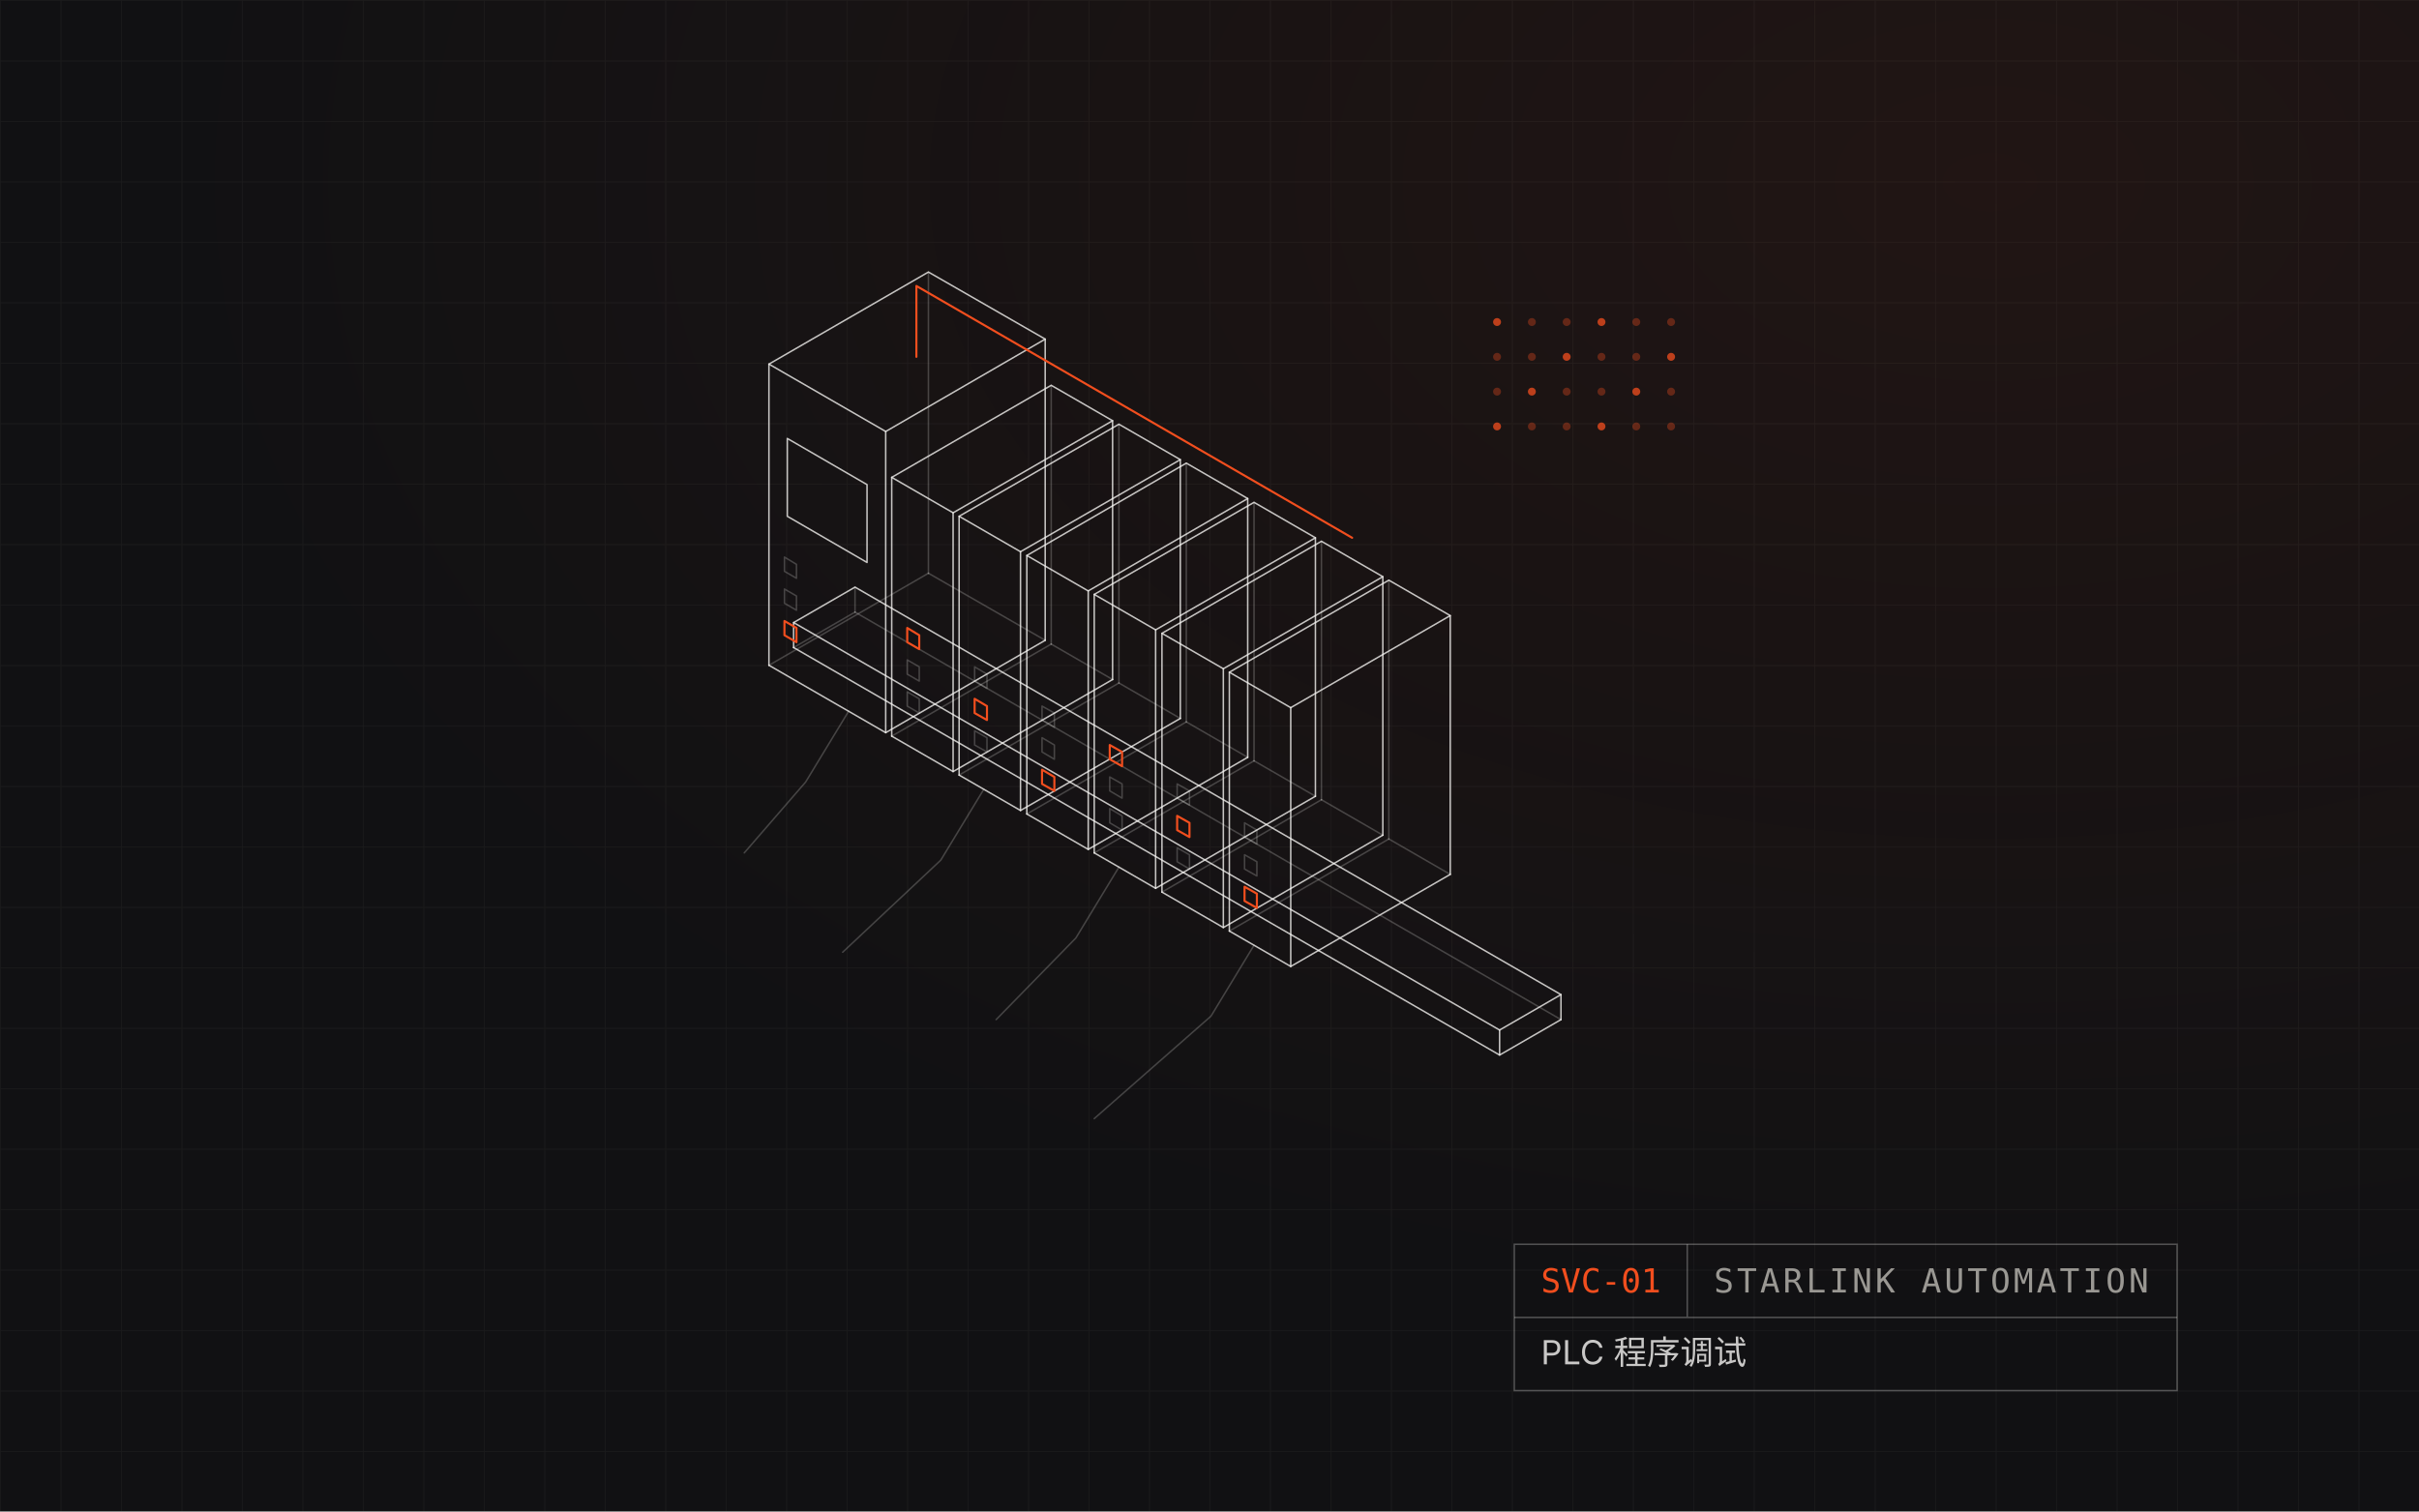
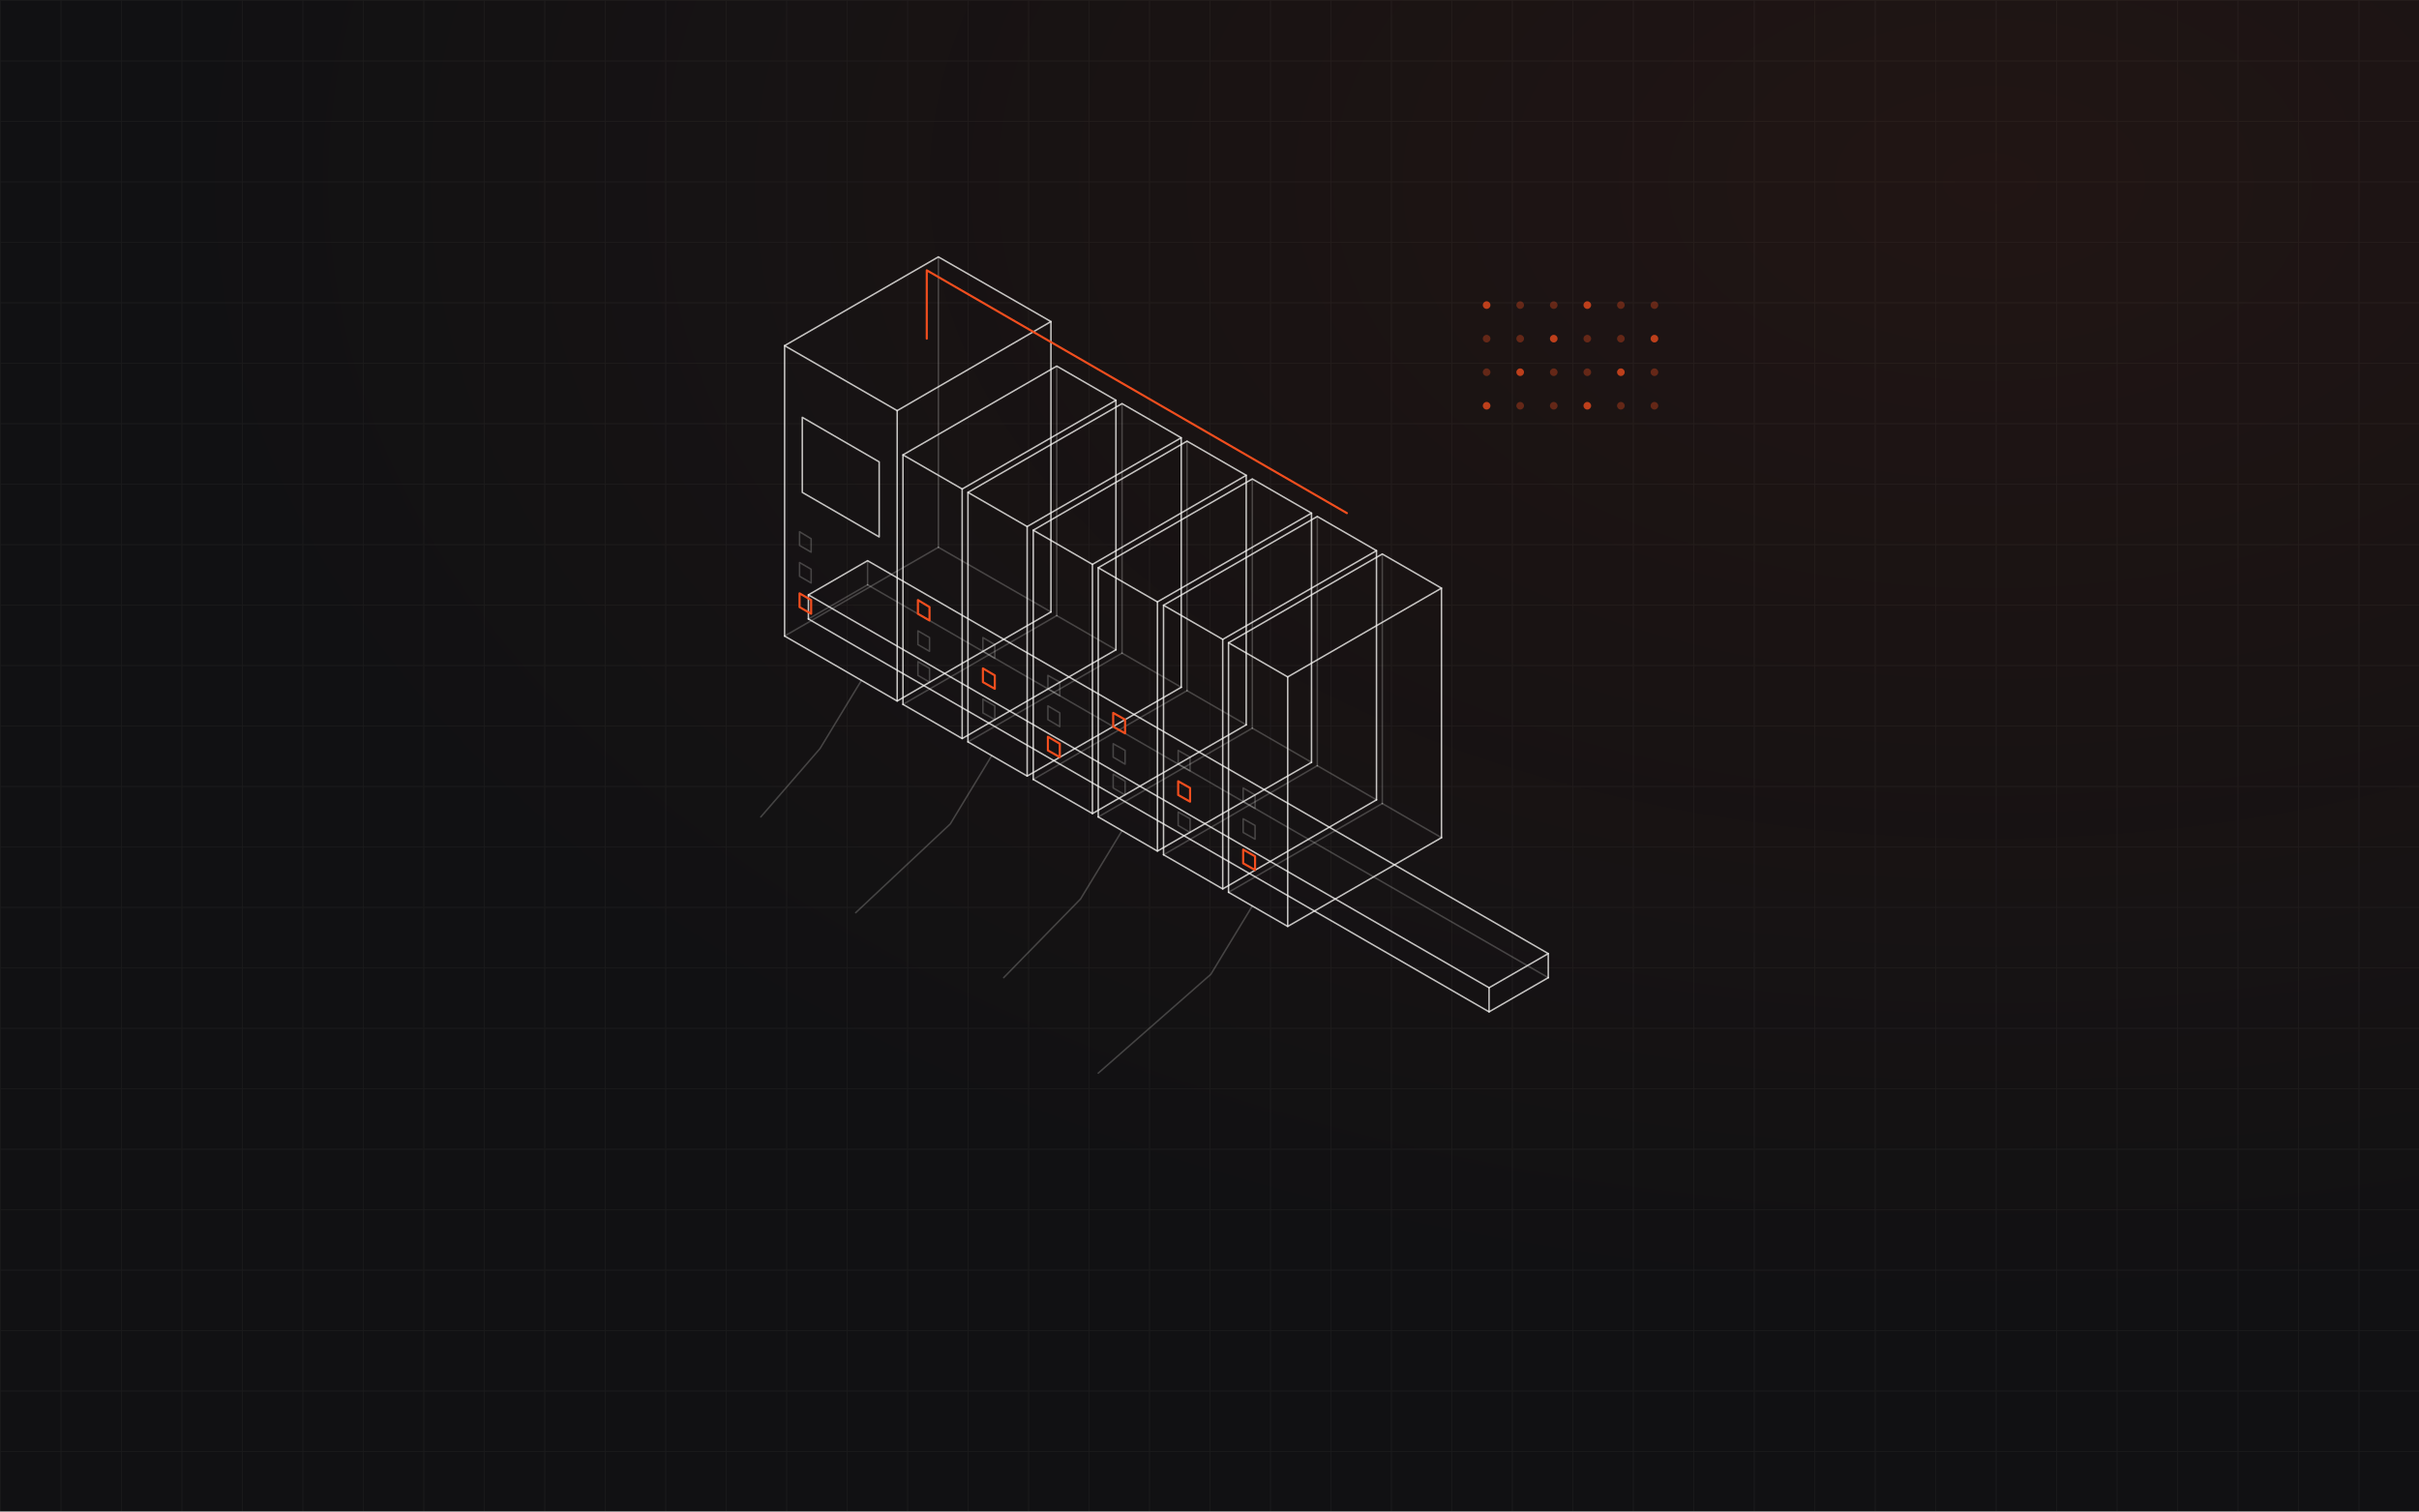
<svg xmlns="http://www.w3.org/2000/svg" width="1600" height="1000" viewBox="0 0 1600 1000" role="img" aria-label="PLC 程序调试">
  <defs>
    <pattern id="g" width="40" height="40" patternUnits="userSpaceOnUse">
      <path d="M40 0H0V40" fill="none" stroke="rgba(247,246,243,0.045)" stroke-width="1" />
    </pattern>
    <radialGradient id="glow" cx="0.82" cy="0.12" r="0.75">
      <stop offset="0" stop-color="#f24e1e" stop-opacity="0.07" />
      <stop offset="1" stop-color="#f24e1e" stop-opacity="0" />
    </radialGradient>
  </defs>
  <rect width="1600" height="1000" fill="#111113" />
  <rect width="1600" height="1000" fill="url(#g)" />
  <rect width="1600" height="1000" fill="url(#glow)" />
-   <g transform="translate(362.3 137.7) scale(2.093)">
+   <g transform="translate(377.9 129.2) scale(2.018)">
    <g fill="none" stroke-linecap="round" stroke-linejoin="round">
      <g stroke="#f7f6f3" stroke-opacity="0.22" stroke-width="1">
        <path d="M97.1 127.7 L320.2 256.5" vector-effect="non-scaling-stroke" />
        <path d="M97.1 127.7 L77.7 138.9" vector-effect="non-scaling-stroke" />
        <path d="M97.1 127.7 L97.1 119.8" vector-effect="non-scaling-stroke" />
        <path d="M120.3 115.4 L157.2 136.6" vector-effect="non-scaling-stroke" />
        <path d="M120.3 115.4 L69.9 144.5" vector-effect="non-scaling-stroke" />
        <path d="M120.3 115.4 L120.3 20.2" vector-effect="non-scaling-stroke" />
        <path d="M74.8 124.9 L78.6 127.1 L78.6 122.6 L74.8 120.4 Z" vector-effect="non-scaling-stroke" />
        <path d="M74.8 114.8 L78.6 117 L78.6 112.6 L74.8 110.3 Z" vector-effect="non-scaling-stroke" />
        <path d="M159.1 137.8 L178.5 149" vector-effect="non-scaling-stroke" />
        <path d="M159.1 137.8 L108.7 166.9" vector-effect="non-scaling-stroke" />
        <path d="M159.1 137.8 L159.1 56" vector-effect="non-scaling-stroke" />
        <path d="M113.6 157.4 L117.4 159.6 L117.4 155.1 L113.6 152.9 Z" vector-effect="non-scaling-stroke" />
        <path d="M113.6 147.3 L117.4 149.5 L117.4 145 L113.6 142.8 Z" vector-effect="non-scaling-stroke" />
        <path d="M180.5 150.1 L199.9 161.3" vector-effect="non-scaling-stroke" />
        <path d="M180.5 150.1 L130 179.2" vector-effect="non-scaling-stroke" />
        <path d="M180.5 150.1 L180.5 68.3" vector-effect="non-scaling-stroke" />
        <path d="M134.9 169.7 L138.8 171.9 L138.8 167.4 L134.9 165.2 Z" vector-effect="non-scaling-stroke" />
        <path d="M134.9 149.5 L138.8 151.8 L138.8 147.3 L134.9 145 Z" vector-effect="non-scaling-stroke" />
        <path d="M201.8 162.4 L221.2 173.6" vector-effect="non-scaling-stroke" />
        <path d="M201.8 162.4 L151.4 191.5" vector-effect="non-scaling-stroke" />
        <path d="M201.8 162.4 L201.8 80.6" vector-effect="non-scaling-stroke" />
        <path d="M156.2 171.9 L160.1 174.2 L160.1 169.7 L156.2 167.4 Z" vector-effect="non-scaling-stroke" />
        <path d="M156.2 161.8 L160.1 164.1 L160.1 159.6 L156.2 157.4 Z" vector-effect="non-scaling-stroke" />
        <path d="M223.2 174.7 L242.6 185.9" vector-effect="non-scaling-stroke" />
        <path d="M223.2 174.7 L172.7 203.8" vector-effect="non-scaling-stroke" />
        <path d="M223.2 174.7 L223.2 93" vector-effect="non-scaling-stroke" />
        <path d="M177.6 194.3 L181.5 196.6 L181.5 192.1 L177.6 189.8 Z" vector-effect="non-scaling-stroke" />
        <path d="M177.6 184.2 L181.5 186.5 L181.5 182 L177.6 179.8 Z" vector-effect="non-scaling-stroke" />
        <path d="M244.5 187 L263.9 198.2" vector-effect="non-scaling-stroke" />
        <path d="M244.5 187 L194.1 216.2" vector-effect="non-scaling-stroke" />
        <path d="M244.5 187 L244.5 105.3" vector-effect="non-scaling-stroke" />
        <path d="M198.9 206.6 L202.8 208.9 L202.8 204.4 L198.9 202.2 Z" vector-effect="non-scaling-stroke" />
        <path d="M198.9 186.5 L202.8 188.7 L202.8 184.2 L198.9 182 Z" vector-effect="non-scaling-stroke" />
        <path d="M265.8 199.4 L285.2 210.6" vector-effect="non-scaling-stroke" />
        <path d="M265.8 199.4 L215.4 228.5" vector-effect="non-scaling-stroke" />
        <path d="M265.8 199.4 L265.8 117.6" vector-effect="non-scaling-stroke" />
        <path d="M220.2 208.9 L224.1 211.1 L224.1 206.6 L220.2 204.4 Z" vector-effect="non-scaling-stroke" />
        <path d="M220.2 198.8 L224.1 201 L224.1 196.6 L220.2 194.3 Z" vector-effect="non-scaling-stroke" />
        <path d="M95.1 159 L81.5 181.4 L62.1 203.8" vector-effect="non-scaling-stroke" />
        <path d="M137.8 183.7 L124.2 206.1 L93.2 235.2" vector-effect="non-scaling-stroke" />
        <path d="M180.5 208.3 L166.9 230.7 L141.7 256.5" vector-effect="non-scaling-stroke" />
        <path d="M223.2 233 L209.6 255.4 L172.7 287.8" vector-effect="non-scaling-stroke" />
      </g>
      <g stroke="#f7f6f3" stroke-opacity="0.78" stroke-width="1">
        <path d="M320.2 256.5 L300.8 267.7 L77.7 138.9" vector-effect="non-scaling-stroke" />
        <path d="M97.1 119.8 L320.2 248.6 L300.8 259.8 L77.7 131 Z" vector-effect="non-scaling-stroke" />
        <path d="M320.2 256.5 L320.2 248.6" vector-effect="non-scaling-stroke" />
        <path d="M300.8 267.7 L300.8 259.8" vector-effect="non-scaling-stroke" />
        <path d="M77.7 138.9 L77.7 131" vector-effect="non-scaling-stroke" />
        <path d="M157.2 136.6 L106.8 165.8 L69.9 144.5" vector-effect="non-scaling-stroke" />
        <path d="M120.3 20.2 L157.2 41.4 L106.8 70.6 L69.9 49.3 Z" vector-effect="non-scaling-stroke" />
        <path d="M157.2 136.6 L157.2 41.4" vector-effect="non-scaling-stroke" />
        <path d="M106.8 165.8 L106.8 70.6" vector-effect="non-scaling-stroke" />
        <path d="M69.9 144.5 L69.9 49.3" vector-effect="non-scaling-stroke" />
        <path d="M75.7 97.4 L100.9 112 L100.9 87.4 L75.7 72.8 Z" vector-effect="non-scaling-stroke" />
        <path d="M178.5 149 L128.1 178.1 L108.7 166.9" vector-effect="non-scaling-stroke" />
        <path d="M159.1 56 L178.5 67.2 L128.1 96.3 L108.7 85.1 Z" vector-effect="non-scaling-stroke" />
        <path d="M178.5 149 L178.5 67.2" vector-effect="non-scaling-stroke" />
        <path d="M128.1 178.1 L128.1 96.3" vector-effect="non-scaling-stroke" />
        <path d="M108.7 166.9 L108.7 85.1" vector-effect="non-scaling-stroke" />
        <path d="M199.9 161.3 L149.4 190.4 L130 179.2" vector-effect="non-scaling-stroke" />
        <path d="M180.5 68.3 L199.9 79.5 L149.4 108.6 L130 97.4 Z" vector-effect="non-scaling-stroke" />
        <path d="M199.9 161.3 L199.9 79.5" vector-effect="non-scaling-stroke" />
        <path d="M149.4 190.4 L149.4 108.6" vector-effect="non-scaling-stroke" />
        <path d="M130 179.2 L130 97.4" vector-effect="non-scaling-stroke" />
        <path d="M221.2 173.6 L170.8 202.7 L151.4 191.5" vector-effect="non-scaling-stroke" />
        <path d="M201.8 80.6 L221.2 91.8 L170.8 121 L151.4 109.8 Z" vector-effect="non-scaling-stroke" />
        <path d="M221.2 173.6 L221.2 91.8" vector-effect="non-scaling-stroke" />
        <path d="M170.8 202.7 L170.8 121" vector-effect="non-scaling-stroke" />
        <path d="M151.4 191.5 L151.4 109.8" vector-effect="non-scaling-stroke" />
        <path d="M242.6 185.9 L192.1 215 L172.7 203.8" vector-effect="non-scaling-stroke" />
        <path d="M223.2 93 L242.6 104.2 L192.1 133.3 L172.7 122.1 Z" vector-effect="non-scaling-stroke" />
        <path d="M242.6 185.9 L242.6 104.2" vector-effect="non-scaling-stroke" />
        <path d="M192.1 215 L192.1 133.3" vector-effect="non-scaling-stroke" />
        <path d="M172.7 203.8 L172.7 122.1" vector-effect="non-scaling-stroke" />
        <path d="M263.9 198.2 L213.5 227.4 L194.1 216.2" vector-effect="non-scaling-stroke" />
        <path d="M244.5 105.3 L263.9 116.5 L213.5 145.6 L194.1 134.4 Z" vector-effect="non-scaling-stroke" />
        <path d="M263.9 198.2 L263.9 116.5" vector-effect="non-scaling-stroke" />
        <path d="M213.5 227.4 L213.5 145.6" vector-effect="non-scaling-stroke" />
        <path d="M194.1 216.2 L194.1 134.4" vector-effect="non-scaling-stroke" />
        <path d="M285.2 210.6 L234.8 239.7 L215.4 228.5" vector-effect="non-scaling-stroke" />
        <path d="M265.8 117.6 L285.2 128.8 L234.8 157.9 L215.4 146.7 Z" vector-effect="non-scaling-stroke" />
        <path d="M285.2 210.6 L285.2 128.8" vector-effect="non-scaling-stroke" />
        <path d="M234.8 239.7 L234.8 157.9" vector-effect="non-scaling-stroke" />
        <path d="M215.4 228.5 L215.4 146.7" vector-effect="non-scaling-stroke" />
      </g>
      <g stroke="#f24e1e" stroke-opacity="1" stroke-width="1.4">
        <path d="M74.8 135 L78.6 137.2 L78.6 132.7 L74.8 130.5 Z" vector-effect="non-scaling-stroke" />
        <path d="M113.6 137.2 L117.4 139.4 L117.4 135 L113.6 132.7 Z" vector-effect="non-scaling-stroke" />
        <path d="M134.9 159.6 L138.8 161.8 L138.8 157.4 L134.9 155.1 Z" vector-effect="non-scaling-stroke" />
        <path d="M156.2 182 L160.1 184.2 L160.1 179.8 L156.2 177.5 Z" vector-effect="non-scaling-stroke" />
        <path d="M177.6 174.2 L181.5 176.4 L181.5 171.9 L177.6 169.7 Z" vector-effect="non-scaling-stroke" />
        <path d="M198.9 196.6 L202.8 198.8 L202.8 194.3 L198.9 192.1 Z" vector-effect="non-scaling-stroke" />
        <path d="M220.2 219 L224.1 221.2 L224.1 216.7 L220.2 214.5 Z" vector-effect="non-scaling-stroke" />
        <path d="M116.5 47 L116.5 24.6 L254.2 104.2" vector-effect="non-scaling-stroke" />
      </g>
    </g>
    <circle cx="300" cy="36" r="1.25" fill="#f24e1e" fill-opacity="0.75" />
    <circle cx="311" cy="36" r="1.25" fill="#f24e1e" fill-opacity="0.34" />
    <circle cx="322" cy="36" r="1.25" fill="#f24e1e" fill-opacity="0.34" />
    <circle cx="333" cy="36" r="1.25" fill="#f24e1e" fill-opacity="0.75" />
    <circle cx="344" cy="36" r="1.25" fill="#f24e1e" fill-opacity="0.34" />
    <circle cx="355" cy="36" r="1.25" fill="#f24e1e" fill-opacity="0.34" />
    <circle cx="300" cy="47" r="1.25" fill="#f24e1e" fill-opacity="0.34" />
    <circle cx="311" cy="47" r="1.25" fill="#f24e1e" fill-opacity="0.34" />
    <circle cx="322" cy="47" r="1.25" fill="#f24e1e" fill-opacity="0.75" />
    <circle cx="333" cy="47" r="1.25" fill="#f24e1e" fill-opacity="0.34" />
    <circle cx="344" cy="47" r="1.25" fill="#f24e1e" fill-opacity="0.34" />
    <circle cx="355" cy="47" r="1.25" fill="#f24e1e" fill-opacity="0.75" />
    <circle cx="300" cy="58" r="1.25" fill="#f24e1e" fill-opacity="0.34" />
    <circle cx="311" cy="58" r="1.25" fill="#f24e1e" fill-opacity="0.75" />
    <circle cx="322" cy="58" r="1.25" fill="#f24e1e" fill-opacity="0.34" />
    <circle cx="333" cy="58" r="1.25" fill="#f24e1e" fill-opacity="0.34" />
    <circle cx="344" cy="58" r="1.25" fill="#f24e1e" fill-opacity="0.75" />
    <circle cx="355" cy="58" r="1.25" fill="#f24e1e" fill-opacity="0.34" />
    <circle cx="300" cy="69" r="1.25" fill="#f24e1e" fill-opacity="0.75" />
    <circle cx="311" cy="69" r="1.25" fill="#f24e1e" fill-opacity="0.34" />
    <circle cx="322" cy="69" r="1.25" fill="#f24e1e" fill-opacity="0.34" />
    <circle cx="333" cy="69" r="1.25" fill="#f24e1e" fill-opacity="0.75" />
    <circle cx="344" cy="69" r="1.25" fill="#f24e1e" fill-opacity="0.34" />
    <circle cx="355" cy="69" r="1.25" fill="#f24e1e" fill-opacity="0.34" />
  </g>
-   <g fill="none" stroke="rgba(247,246,243,0.28)" stroke-width="1">
-     <rect x="1001.6" y="823.2" width="438.4" height="96.8" />
-     <path d="M1001.6 871.6H1440.0M1116.0 823.2V871.6" />
-   </g>
-   <g font-size="22.0">
-     <text x="1019.2" y="855.1" font-family="ui-monospace,SFMono-Regular,Menlo,Consolas,monospace" fill="#f24e1e">SVC-01</text>
-     <text x="1133.6" y="855.1" font-family="ui-monospace,SFMono-Regular,Menlo,Consolas,monospace" letter-spacing="2" fill="#9a9893">STARLINK AUTOMATION</text>
-     <text x="1019.2" y="902.6" font-family="-apple-system,'PingFang SC','Noto Sans SC','Microsoft YaHei',sans-serif" fill="#f7f6f3" fill-opacity="0.8">PLC 程序调试</text>
-   </g>
</svg>
